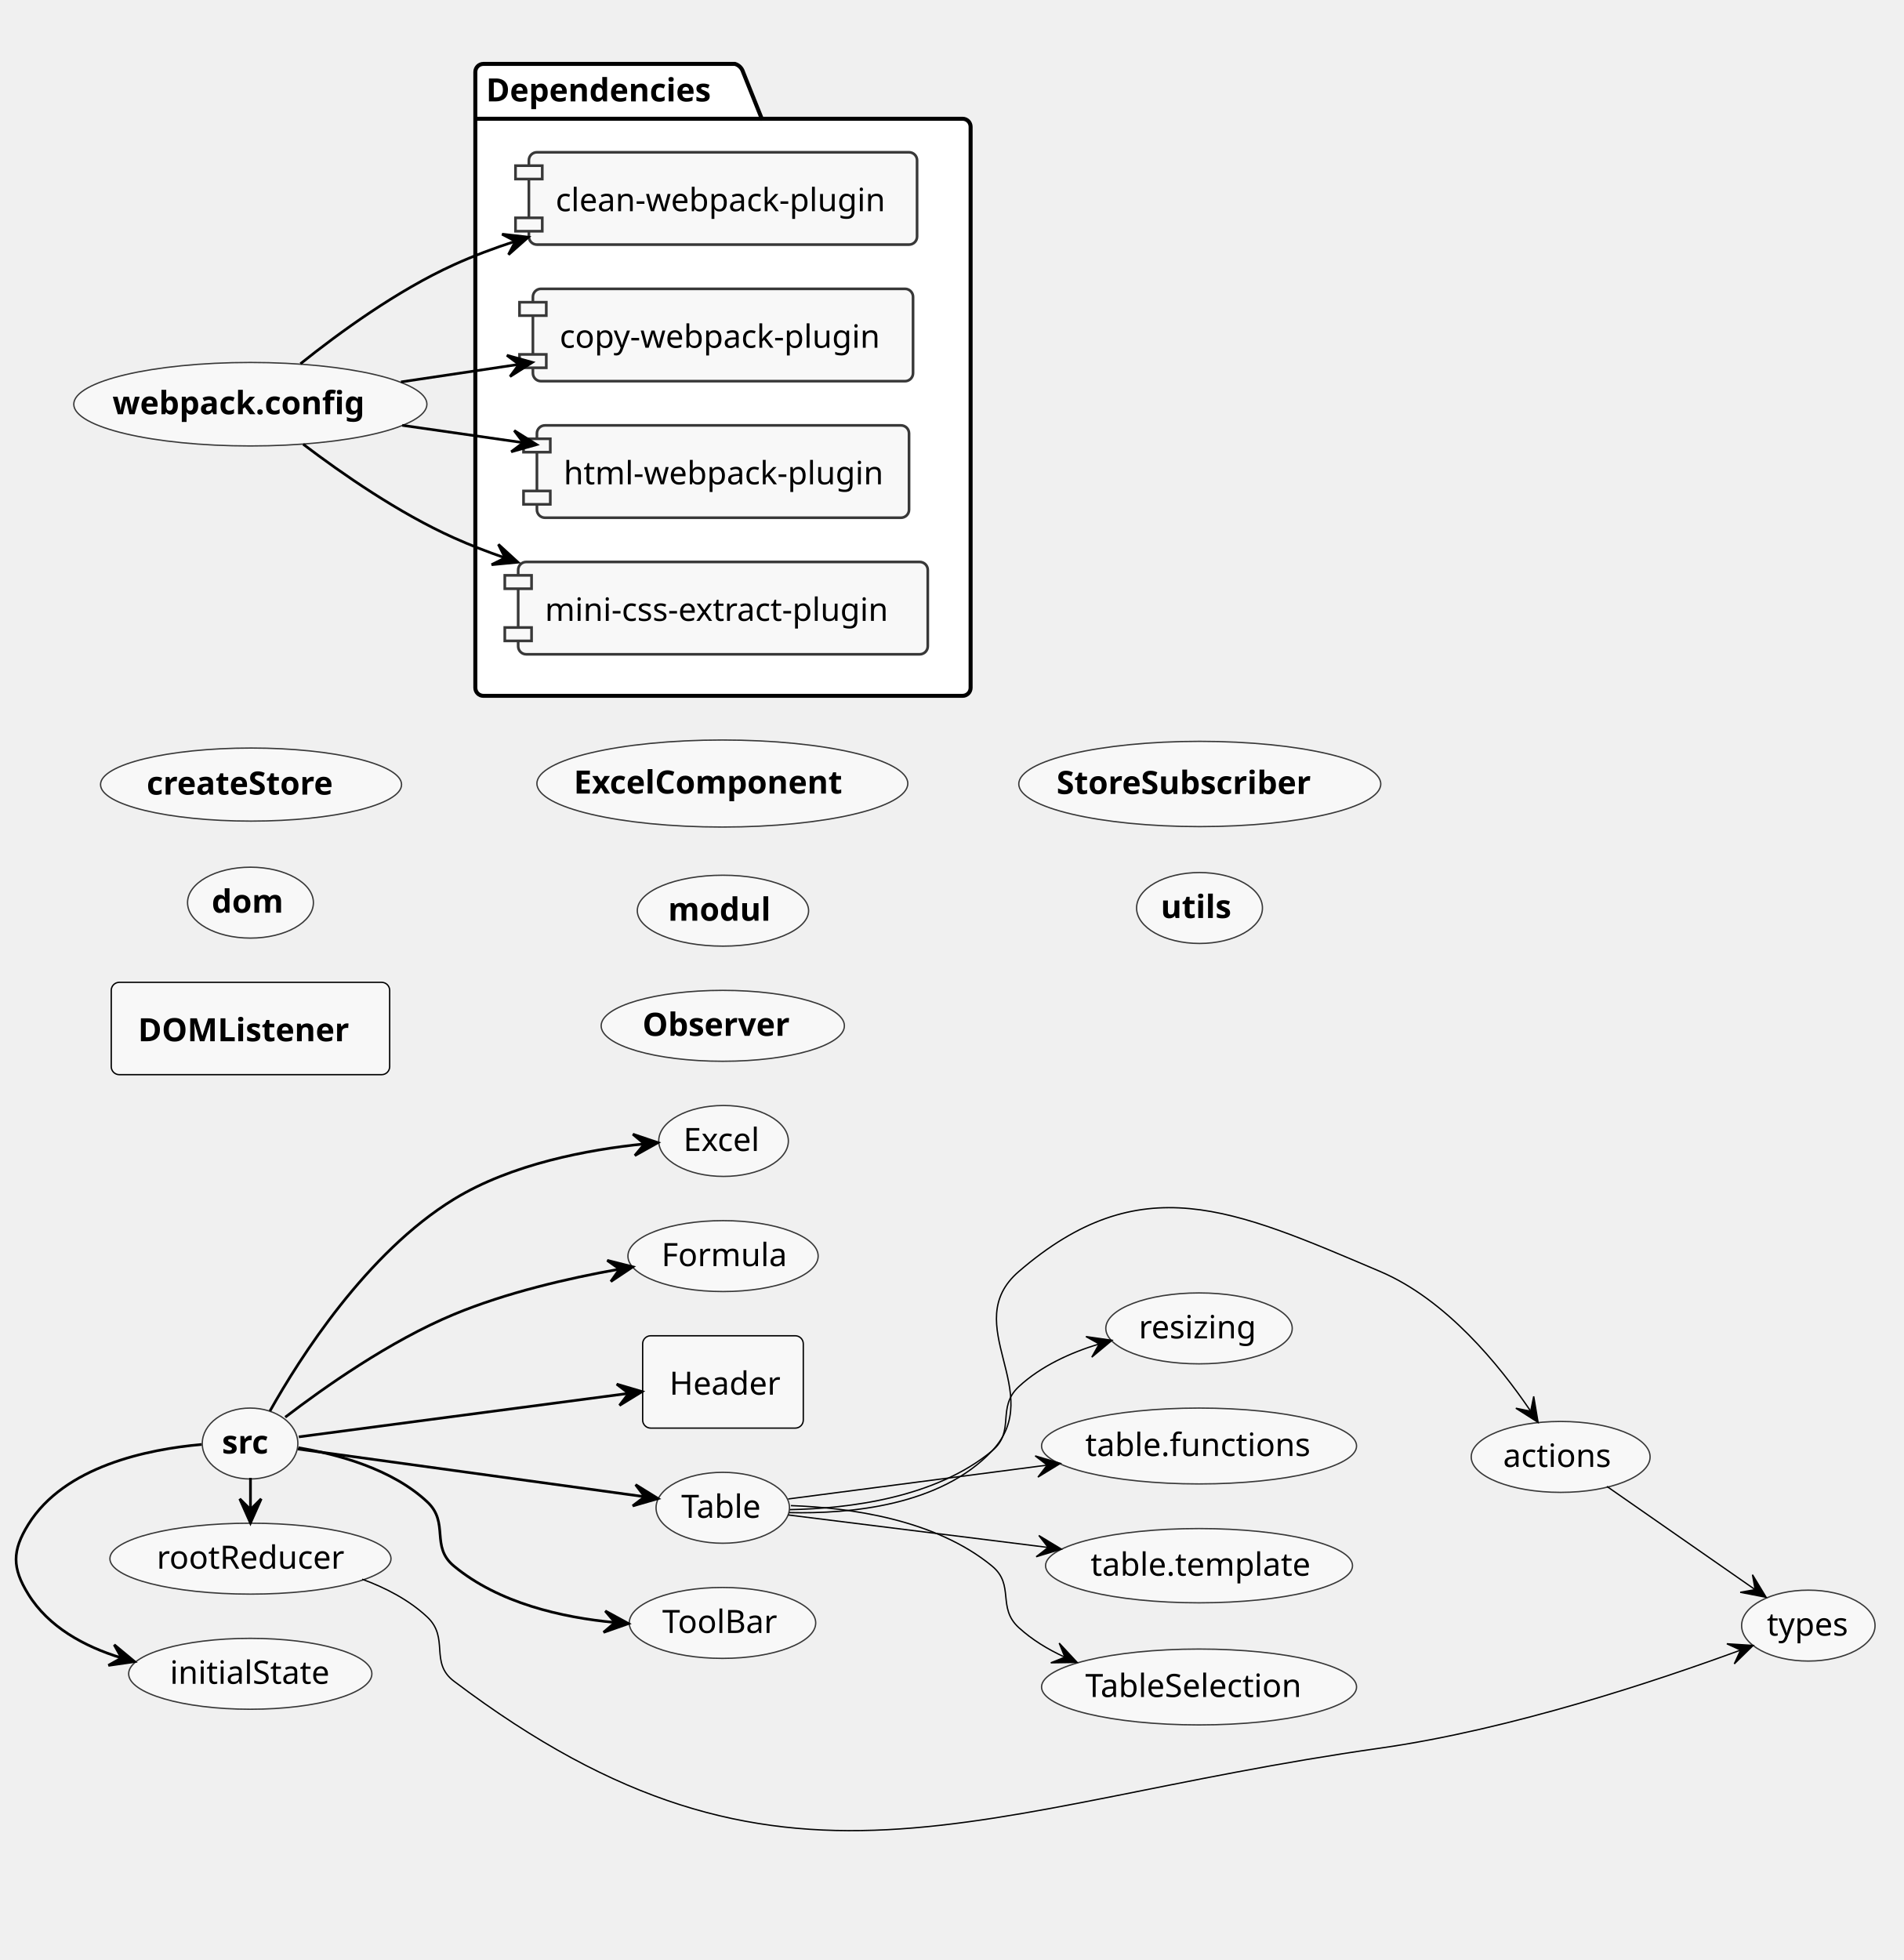
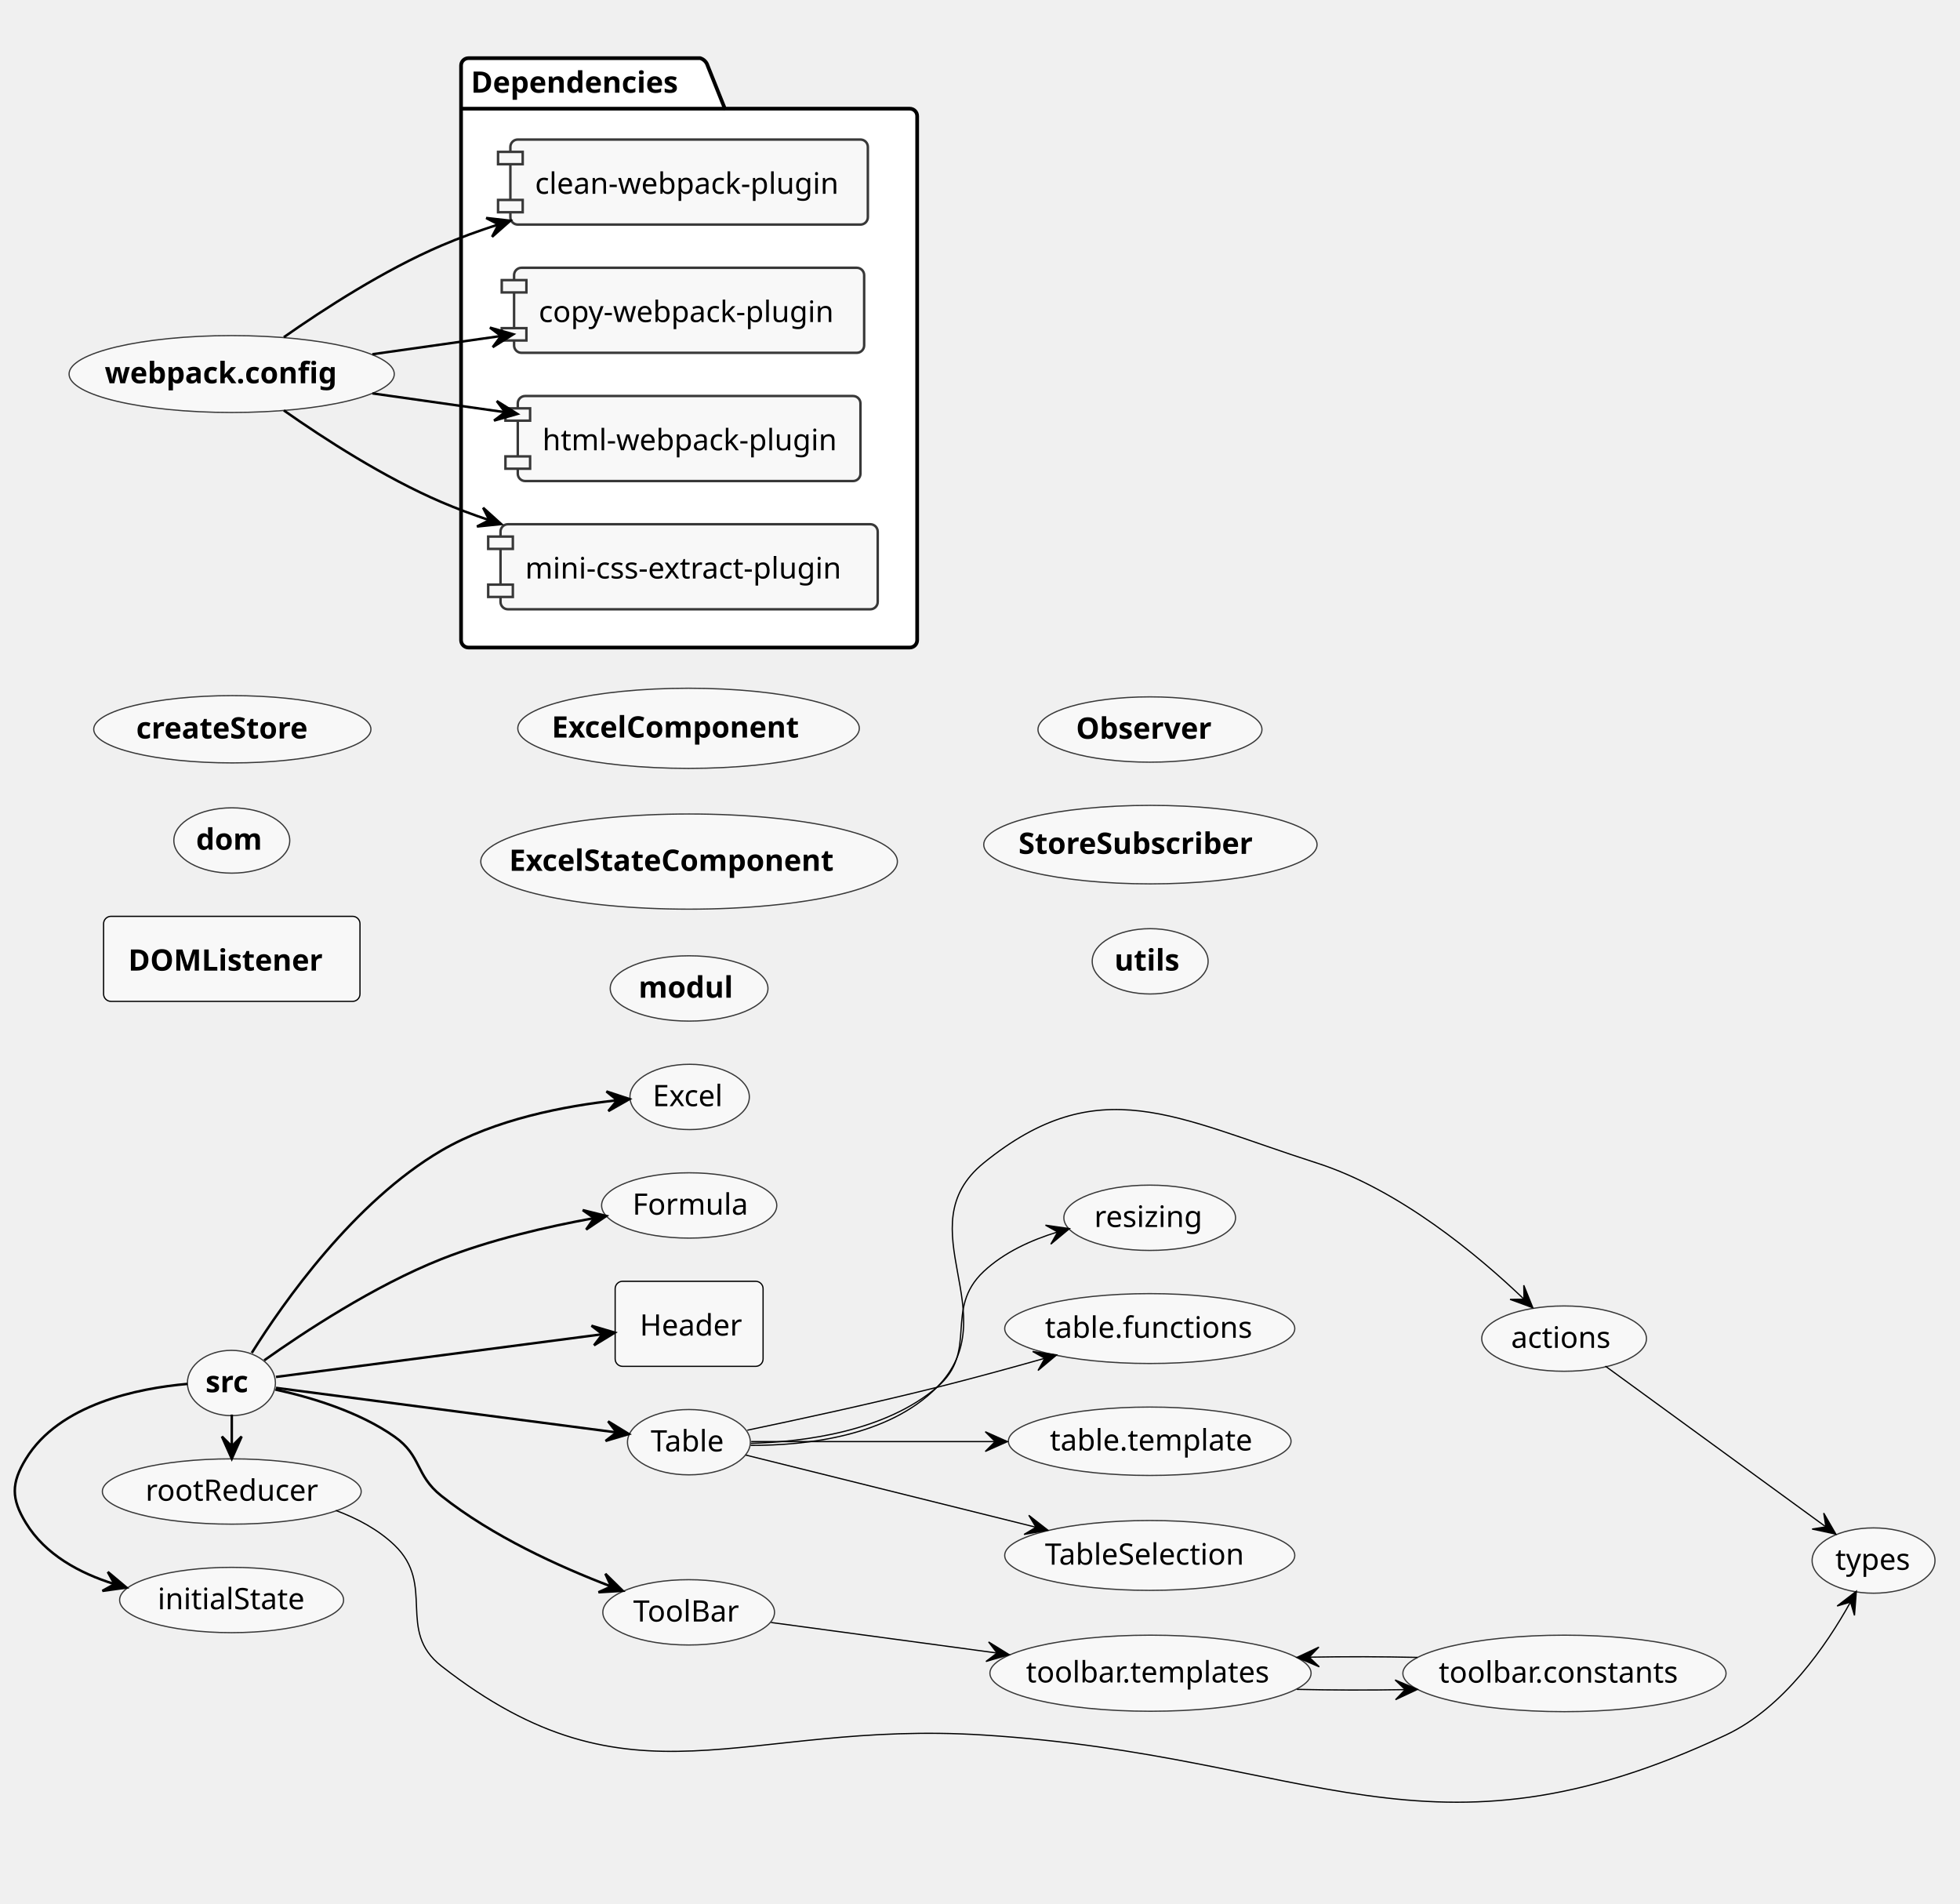
- <svg xmlns="http://www.w3.org/2000/svg" contentScriptType="application/ecmascript" contentStyleType="text/css" height="732px" preserveAspectRatio="none" style="width:711px;height:732px;" version="1.1" viewBox="0 0 711 732" width="711px" zoomAndPan="magnify">
+ <svg xmlns="http://www.w3.org/2000/svg" contentScriptType="application/ecmascript" contentStyleType="text/css" height="772px" preserveAspectRatio="none" style="width:795px;height:772px;" version="1.1" viewBox="0 0 795 772" width="795px" zoomAndPan="magnify">
  <defs />
  <g>
-     <path d="M180.556,23.87 L274.556,23.87 A4.5,4.5 0 0 1 277.556,26.87 L284.556,44.354 L359.556,44.354 A3,3 0 0 1 362.556,47.354 L362.556,256.87 A3,3 0 0 1 359.556,259.87 L180.556,259.87 A3,3 0 0 1 177.556,256.87 L177.556,26.87 A3,3 0 0 1 180.556,23.87 " fill="#FFFFFF" style="stroke: #000000; stroke-width: 1.5;" />
-     <line style="stroke: #000000; stroke-width: 1.5;" x1="177.556" x2="284.556" y1="44.354" y2="44.354" />
-     <text fill="#000000" font-family="Tahoma, sans-serif" font-size="12" font-weight="bold" lengthAdjust="spacingAndGlyphs" textLength="94" x="181.556" y="37.876">Dependencies</text>
-     <rect fill="#F8F8F8" height="34.484" rx="3" ry="3" style="stroke: #383838; stroke-width: 1.0;" width="145" x="197.556" y="56.87" />
-     <rect fill="#F8F8F8" height="5" style="stroke: #383838; stroke-width: 1.0;" width="10" x="192.556" y="61.87" />
-     <rect fill="#F8F8F8" height="5" style="stroke: #383838; stroke-width: 1.0;" width="10" x="192.556" y="81.354" />
-     <text fill="#000000" font-family="Tahoma, sans-serif" font-size="12" lengthAdjust="spacingAndGlyphs" textLength="125" x="207.556" y="78.876">clean-webpack-plugin</text>
-     <rect fill="#F8F8F8" height="34.484" rx="3" ry="3" style="stroke: #383838; stroke-width: 1.0;" width="142" x="199.056" y="107.87" />
-     <rect fill="#F8F8F8" height="5" style="stroke: #383838; stroke-width: 1.0;" width="10" x="194.056" y="112.87" />
-     <rect fill="#F8F8F8" height="5" style="stroke: #383838; stroke-width: 1.0;" width="10" x="194.056" y="132.354" />
-     <text fill="#000000" font-family="Tahoma, sans-serif" font-size="12" lengthAdjust="spacingAndGlyphs" textLength="122" x="209.056" y="129.876">copy-webpack-plugin</text>
-     <rect fill="#F8F8F8" height="34.484" rx="3" ry="3" style="stroke: #383838; stroke-width: 1.0;" width="139" x="200.556" y="158.87" />
-     <rect fill="#F8F8F8" height="5" style="stroke: #383838; stroke-width: 1.0;" width="10" x="195.556" y="163.87" />
-     <rect fill="#F8F8F8" height="5" style="stroke: #383838; stroke-width: 1.0;" width="10" x="195.556" y="183.354" />
-     <text fill="#000000" font-family="Tahoma, sans-serif" font-size="12" lengthAdjust="spacingAndGlyphs" textLength="119" x="210.556" y="180.876">html-webpack-plugin</text>
-     <rect fill="#F8F8F8" height="34.484" rx="3" ry="3" style="stroke: #383838; stroke-width: 1.0;" width="153" x="193.556" y="209.87" />
-     <rect fill="#F8F8F8" height="5" style="stroke: #383838; stroke-width: 1.0;" width="10" x="188.556" y="214.87" />
-     <rect fill="#F8F8F8" height="5" style="stroke: #383838; stroke-width: 1.0;" width="10" x="188.556" y="234.354" />
-     <text fill="#000000" font-family="Tahoma, sans-serif" font-size="12" lengthAdjust="spacingAndGlyphs" textLength="133" x="203.556" y="231.876">mini-css-extract-plugin</text>
-     <ellipse cx="582.962" cy="544.112" fill="#F8F8F8" rx="33.406" ry="13.242" style="stroke: #383838; stroke-width: 0.5;" />
-     <text fill="#000000" font-family="Tahoma, sans-serif" font-size="12" lengthAdjust="spacingAndGlyphs" textLength="43" x="561.462" y="547.854">actions</text>
-     <ellipse cx="93.775" cy="293.014" fill="#F8F8F8" rx="56.219" ry="13.644" style="stroke: #383838; stroke-width: 0.5;" />
-     <text fill="#000000" font-family="Tahoma, sans-serif" font-size="12" font-weight="bold" lengthAdjust="spacingAndGlyphs" textLength="78" x="54.775" y="296.756">createStore</text>
-     <ellipse cx="93.562" cy="337.112" fill="#F8F8F8" rx="23.506" ry="13.242" style="stroke: #383838; stroke-width: 0.5;" />
-     <text fill="#000000" font-family="Tahoma, sans-serif" font-size="12" font-weight="bold" lengthAdjust="spacingAndGlyphs" textLength="29" x="79.062" y="340.854">dom</text>
-     <rect fill="#F8F8F8" height="34.484" rx="3" ry="3" style="stroke: #000000; stroke-width: 0.5;" width="104" x="41.556" y="366.87" />
-     <text fill="#000000" font-family="Tahoma, sans-serif" font-size="12" font-weight="bold" lengthAdjust="spacingAndGlyphs" textLength="84" x="51.556" y="388.876">DOMListener</text>
-     <ellipse cx="270.269" cy="426.112" fill="#F8F8F8" rx="24.213" ry="13.242" style="stroke: #383838; stroke-width: 0.5;" />
-     <text fill="#000000" font-family="Tahoma, sans-serif" font-size="12" lengthAdjust="spacingAndGlyphs" textLength="30" x="255.269" y="429.854">Excel</text>
-     <ellipse cx="269.824" cy="292.624" fill="#F8F8F8" rx="69.268" ry="16.254" style="stroke: #383838; stroke-width: 0.5;" />
-     <text fill="#000000" font-family="Tahoma, sans-serif" font-size="12" font-weight="bold" lengthAdjust="spacingAndGlyphs" textLength="111" x="214.324" y="296.366">ExcelComponent</text>
-     <ellipse cx="270.083" cy="469.112" fill="#F8F8F8" rx="35.527" ry="13.242" style="stroke: #383838; stroke-width: 0.5;" />
-     <text fill="#000000" font-family="Tahoma, sans-serif" font-size="12" lengthAdjust="spacingAndGlyphs" textLength="46" x="247.083" y="472.854">Formula</text>
-     <rect fill="#F8F8F8" height="34.484" rx="3" ry="3" style="stroke: #000000; stroke-width: 0.5;" width="60" x="240.056" y="498.87" />
-     <text fill="#000000" font-family="Tahoma, sans-serif" font-size="12" lengthAdjust="spacingAndGlyphs" textLength="40" x="250.056" y="520.876">Header</text>
-     <ellipse cx="93.483" cy="625.112" fill="#F8F8F8" rx="45.426" ry="13.242" style="stroke: #383838; stroke-width: 0.5;" />
-     <text fill="#000000" font-family="Tahoma, sans-serif" font-size="12" lengthAdjust="spacingAndGlyphs" textLength="60" x="63.483" y="628.854">initialState</text>
-     <ellipse cx="270.047" cy="340.112" fill="#F8F8F8" rx="31.991" ry="13.242" style="stroke: #383838; stroke-width: 0.5;" />
-     <text fill="#000000" font-family="Tahoma, sans-serif" font-size="12" font-weight="bold" lengthAdjust="spacingAndGlyphs" textLength="41" x="249.547" y="343.854">modul</text>
-     <ellipse cx="269.982" cy="383.112" fill="#F8F8F8" rx="45.426" ry="13.242" style="stroke: #383838; stroke-width: 0.5;" />
-     <text fill="#000000" font-family="Tahoma, sans-serif" font-size="12" font-weight="bold" lengthAdjust="spacingAndGlyphs" textLength="60" x="239.982" y="386.854">Observer</text>
-     <ellipse cx="447.876" cy="496.112" fill="#F8F8F8" rx="34.82" ry="13.242" style="stroke: #383838; stroke-width: 0.5;" />
-     <text fill="#000000" font-family="Tahoma, sans-serif" font-size="12" lengthAdjust="spacingAndGlyphs" textLength="45" x="425.376" y="499.854">resizing</text>
-     <ellipse cx="93.554" cy="582.112" fill="#F8F8F8" rx="52.498" ry="13.242" style="stroke: #383838; stroke-width: 0.5;" />
-     <text fill="#000000" font-family="Tahoma, sans-serif" font-size="12" lengthAdjust="spacingAndGlyphs" textLength="70" x="58.554" y="585.854">rootReducer</text>
-     <ellipse cx="93.406" cy="539.112" fill="#F8F8F8" rx="17.849" ry="13.242" style="stroke: #383838; stroke-width: 0.5;" />
-     <text fill="#000000" font-family="Tahoma, sans-serif" font-size="12" font-weight="bold" lengthAdjust="spacingAndGlyphs" textLength="21" x="82.906" y="542.854">src</text>
-     <ellipse cx="448.159" cy="292.791" fill="#F8F8F8" rx="67.603" ry="15.921" style="stroke: #383838; stroke-width: 0.5;" />
-     <text fill="#000000" font-family="Tahoma, sans-serif" font-size="12" font-weight="bold" lengthAdjust="spacingAndGlyphs" textLength="107" x="394.659" y="296.533">StoreSubscriber</text>
-     <ellipse cx="269.976" cy="563.112" fill="#F8F8F8" rx="24.92" ry="13.242" style="stroke: #383838; stroke-width: 0.5;" />
-     <text fill="#000000" font-family="Tahoma, sans-serif" font-size="12" lengthAdjust="spacingAndGlyphs" textLength="31" x="254.476" y="566.854">Table</text>
-     <ellipse cx="447.89" cy="540.037" fill="#F8F8F8" rx="58.834" ry="14.167" style="stroke: #383838; stroke-width: 0.5;" />
-     <text fill="#000000" font-family="Tahoma, sans-serif" font-size="12" lengthAdjust="spacingAndGlyphs" textLength="85" x="405.39" y="543.779">table.functions</text>
-     <ellipse cx="447.884" cy="584.735" fill="#F8F8F8" rx="57.328" ry="13.866" style="stroke: #383838; stroke-width: 0.5;" />
-     <text fill="#000000" font-family="Tahoma, sans-serif" font-size="12" lengthAdjust="spacingAndGlyphs" textLength="81" x="407.384" y="588.477">table.template</text>
-     <ellipse cx="447.89" cy="630.037" fill="#F8F8F8" rx="58.834" ry="14.167" style="stroke: #383838; stroke-width: 0.5;" />
-     <text fill="#000000" font-family="Tahoma, sans-serif" font-size="12" lengthAdjust="spacingAndGlyphs" textLength="85" x="405.39" y="633.779">TableSelection</text>
-     <ellipse cx="269.876" cy="606.112" fill="#F8F8F8" rx="34.82" ry="13.242" style="stroke: #383838; stroke-width: 0.5;" />
-     <text fill="#000000" font-family="Tahoma, sans-serif" font-size="12" lengthAdjust="spacingAndGlyphs" textLength="45" x="247.376" y="609.854">ToolBar</text>
-     <ellipse cx="675.476" cy="607.112" fill="#F8F8F8" rx="24.92" ry="13.242" style="stroke: #383838; stroke-width: 0.5;" />
-     <text fill="#000000" font-family="Tahoma, sans-serif" font-size="12" lengthAdjust="spacingAndGlyphs" textLength="31" x="659.976" y="610.854">types</text>
-     <ellipse cx="448.062" cy="339.112" fill="#F8F8F8" rx="23.506" ry="13.242" style="stroke: #383838; stroke-width: 0.5;" />
-     <text fill="#000000" font-family="Tahoma, sans-serif" font-size="12" font-weight="bold" lengthAdjust="spacingAndGlyphs" textLength="29" x="433.562" y="342.854">utils</text>
-     <ellipse cx="93.513" cy="150.961" fill="#F8F8F8" rx="65.956" ry="15.591" style="stroke: #383838; stroke-width: 0.5;" />
-     <text fill="#000000" font-family="Tahoma, sans-serif" font-size="12" font-weight="bold" lengthAdjust="spacingAndGlyphs" textLength="103" x="42.013" y="154.703">webpack.config</text>
-     <path d="M600.236,555.133 C615.665,565.873 638.913,582.057 655.291,593.459 " fill="none" id="actions-&gt;types" style="stroke: #000000; stroke-width: 0.5;" />
-     <polygon fill="#000000" points="659.717,596.539,654.616,588.114,655.614,593.682,650.045,594.679,659.717,596.539" style="stroke: #000000; stroke-width: 0.5;" />
-     <path d="M135.28,589.789 C144.077,593.008 152.765,597.528 159.556,603.87 C168.002,611.756 160.336,620.904 169.556,627.87 C292.578,720.804 362.904,674.508 515.556,652.87 C564.439,645.941 619.324,627.593 650.138,616.275 " fill="none" id="rootReducer-&gt;types" style="stroke: #000000; stroke-width: 0.5;" />
-     <polygon fill="#000000" points="654.872,614.521,645.043,613.897,650.183,616.259,647.822,621.399,654.872,614.521" style="stroke: #000000; stroke-width: 0.5;" />
-     <path d="M100.85,526.959 C111.939,507.205 136.909,467.866 169.556,447.87 C191.114,434.666 219.605,429.348 240.574,427.226 " fill="none" id="&lt;b&gt;src&lt;/b&gt;-&gt;Excel" style="stroke: #000000; stroke-width: 1.0;" />
-     <polygon fill="#000000" points="245.734,426.753,236.406,423.593,240.755,427.21,237.137,431.559,245.734,426.753" style="stroke: #000000; stroke-width: 1.0;" />
-     <path d="M106.547,529.283 C120.766,518.387 145.569,500.827 169.556,490.87 C189.122,482.748 212.153,477.411 231.127,474.03 " fill="none" id="&lt;b&gt;src&lt;/b&gt;-&gt;Formula" style="stroke: #000000; stroke-width: 1.0;" />
-     <polygon fill="#000000" points="236.365,473.128,226.817,470.714,231.438,473.977,228.174,478.598,236.365,473.128" style="stroke: #000000; stroke-width: 1.0;" />
-     <path d="M111.606,536.623 C139.969,532.884 197.389,525.316 234.491,520.426 " fill="none" id="&lt;b&gt;src&lt;/b&gt;-&gt;_Header" style="stroke: #000000; stroke-width: 1.0;" />
-     <polygon fill="#000000" points="239.811,519.724,230.365,516.936,234.854,520.378,231.412,524.867,239.811,519.724" style="stroke: #000000; stroke-width: 1.0;" />
-     <path d="M75.323,539.458 C55.249,541.227 24.035,547.561 10.556,569.37 C4.481,579.2 4.481,585.54 10.556,595.37 C18.146,607.651 31.426,614.886 45.167,619.126 " fill="none" id="&lt;b&gt;src&lt;/b&gt;-&gt;initialState" style="stroke: #000000; stroke-width: 1.0;" />
-     <polygon fill="#000000" points="50.24,620.557,42.664,614.265,45.428,619.2,40.492,621.964,50.24,620.557" style="stroke: #000000; stroke-width: 1.0;" />
-     <path d="M93.556,551.95 C93.556,555.804 93.556,559.659 93.556,563.513 " fill="none" id="&lt;b&gt;src&lt;/b&gt;-&gt;rootReducer" style="stroke: #000000; stroke-width: 1.0;" />
-     <polygon fill="#000000" points="93.556,568.768,97.556,559.768,93.556,563.768,89.556,559.768,93.556,568.768" style="stroke: #000000; stroke-width: 1.0;" />
-     <path d="M111.288,541.171 C141.127,545.275 203.834,553.899 240.571,558.952 " fill="none" id="&lt;b&gt;src&lt;/b&gt;-&gt;Table" style="stroke: #000000; stroke-width: 1.0;" />
-     <polygon fill="#000000" points="245.795,559.671,237.424,554.482,240.842,558.99,236.334,562.407,245.795,559.671" style="stroke: #000000; stroke-width: 1.0;" />
-     <path d="M111.47,540.693 C125.888,543.072 146.321,548.511 159.556,560.87 C168.002,568.756 160.659,577.496 169.556,584.87 C186.223,598.682 209.749,604.081 229.741,605.957 " fill="none" id="&lt;b&gt;src&lt;/b&gt;-&gt;ToolBar" style="stroke: #000000; stroke-width: 1.0;" />
-     <polygon fill="#000000" points="234.741,606.361,226.093,601.649,229.757,605.958,225.448,609.623,234.741,606.361" style="stroke: #000000; stroke-width: 1.0;" />
-     <path d="M294.797,564.911 C317.588,565.456 351.31,562.304 370.556,541.87 C391.199,519.953 357.75,494.525 380.556,474.87 C426.006,435.7 460.338,451.398 515.556,474.87 C540.188,485.34 560.123,509.9 571.537,526.706 " fill="none" id="Table-&gt;actions" style="stroke: #000000; stroke-width: 0.5;" />
-     <polygon fill="#000000" points="574.528,531.222,572.896,521.509,571.768,527.053,566.225,525.925,574.528,531.222" style="stroke: #000000; stroke-width: 0.5;" />
-     <path d="M295.035,563.805 C317.041,563.397 349.35,559.444 370.556,541.87 C379.454,534.496 372.084,525.727 380.556,517.87 C388.83,510.197 399.842,505.196 410.521,501.938 " fill="none" id="Table-&gt;resizing" style="stroke: #000000; stroke-width: 0.5;" />
-     <polygon fill="#000000" points="415.393,500.561,405.644,499.163,410.582,501.922,407.822,506.86,415.393,500.561" style="stroke: #000000; stroke-width: 0.5;" />
-     <path d="M294.428,559.816 C318.925,556.614 358.314,551.467 390.942,547.203 " fill="none" id="Table-&gt;table.functions" style="stroke: #000000; stroke-width: 0.5;" />
-     <polygon fill="#000000" points="396.117,546.527,386.674,543.728,391.159,547.176,387.712,551.66,396.117,546.527" style="stroke: #000000; stroke-width: 0.5;" />
-     <path d="M294.428,565.791 C319.014,568.864 358.6,573.813 391.296,577.9 " fill="none" id="Table-&gt;table.template" style="stroke: #000000; stroke-width: 0.5;" />
-     <polygon fill="#000000" points="396.481,578.548,388.048,573.461,391.52,577.927,387.054,581.399,396.481,578.548" style="stroke: #000000; stroke-width: 0.5;" />
-     <path d="M295.416,562.299 C317.381,563.046 349.392,567.433 370.556,584.87 C379.159,591.958 372.326,600.353 380.556,607.87 C385.494,612.379 391.378,615.966 397.574,618.819 " fill="none" id="Table-&gt;TableSelection" style="stroke: #000000; stroke-width: 0.5;" />
-     <polygon fill="#000000" points="402.363,620.861,395.653,613.651,397.764,618.899,392.515,621.01,402.363,620.861" style="stroke: #000000; stroke-width: 0.5;" />
-     <path d="M112.234,135.853 C126.767,124.215 148.349,108.499 169.556,98.87 C176.809,95.577 184.564,92.672 192.424,90.119 " fill="none" id="&lt;b&gt;webpack.config&lt;/b&gt;-&gt;clean-webpack-plugin" style="stroke: #000000; stroke-width: 1.0;" />
-     <polygon fill="#000000" points="197.328,88.575,187.542,87.462,192.559,90.076,189.944,95.093,197.328,88.575" style="stroke: #000000; stroke-width: 1.0;" />
-     <path d="M149.769,142.643 C163.764,140.558 179.035,138.283 193.836,136.077 " fill="none" id="&lt;b&gt;webpack.config&lt;/b&gt;-&gt;copy-webpack-plugin" style="stroke: #000000; stroke-width: 1.0;" />
-     <polygon fill="#000000" points="198.835,135.333,189.344,132.704,193.89,136.07,190.523,140.616,198.835,135.333" style="stroke: #000000; stroke-width: 1.0;" />
-     <path d="M150.249,158.849 C164.587,160.903 180.239,163.145 195.337,165.308 " fill="none" id="&lt;b&gt;webpack.config&lt;/b&gt;-&gt;html-webpack-plugin" style="stroke: #000000; stroke-width: 1.0;" />
-     <polygon fill="#000000" points="200.434,166.038,192.092,160.803,195.484,165.329,190.958,168.722,200.434,166.038" style="stroke: #000000; stroke-width: 1.0;" />
-     <path d="M113.256,165.909 C127.836,176.977 148.997,191.644 169.556,200.87 C175.592,203.578 181.966,206.047 188.452,208.29 " fill="none" id="&lt;b&gt;webpack.config&lt;/b&gt;-&gt;mini-css-extract-plugin" style="stroke: #000000; stroke-width: 1.0;" />
-     <polygon fill="#000000" points="193.431,209.961,186.17,203.306,188.691,208.371,183.626,210.891,193.431,209.961" style="stroke: #000000; stroke-width: 1.0;" />
+     <path d="M190.014,23.588 L284.014,23.588 A4.5,4.5 0 0 1 287.014,26.588 L294.014,44.072 L369.014,44.072 A3,3 0 0 1 372.014,47.072 L372.014,259.588 A3,3 0 0 1 369.014,262.588 L190.014,262.588 A3,3 0 0 1 187.014,259.588 L187.014,26.588 A3,3 0 0 1 190.014,23.588 " fill="#FFFFFF" style="stroke: #000000; stroke-width: 1.5;" />
+     <line style="stroke: #000000; stroke-width: 1.5;" x1="187.014" x2="294.014" y1="44.072" y2="44.072" />
+     <text fill="#000000" font-family="Tahoma, sans-serif" font-size="12" font-weight="bold" lengthAdjust="spacingAndGlyphs" textLength="94" x="191.014" y="37.594">Dependencies</text>
+     <rect fill="#F8F8F8" height="34.484" rx="3" ry="3" style="stroke: #383838; stroke-width: 1.0;" width="145" x="207.014" y="56.588" />
+     <rect fill="#F8F8F8" height="5" style="stroke: #383838; stroke-width: 1.0;" width="10" x="202.014" y="61.588" />
+     <rect fill="#F8F8F8" height="5" style="stroke: #383838; stroke-width: 1.0;" width="10" x="202.014" y="81.072" />
+     <text fill="#000000" font-family="Tahoma, sans-serif" font-size="12" lengthAdjust="spacingAndGlyphs" textLength="125" x="217.014" y="78.594">clean-webpack-plugin</text>
+     <rect fill="#F8F8F8" height="34.484" rx="3" ry="3" style="stroke: #383838; stroke-width: 1.0;" width="142" x="208.514" y="108.588" />
+     <rect fill="#F8F8F8" height="5" style="stroke: #383838; stroke-width: 1.0;" width="10" x="203.514" y="113.588" />
+     <rect fill="#F8F8F8" height="5" style="stroke: #383838; stroke-width: 1.0;" width="10" x="203.514" y="133.072" />
+     <text fill="#000000" font-family="Tahoma, sans-serif" font-size="12" lengthAdjust="spacingAndGlyphs" textLength="122" x="218.514" y="130.594">copy-webpack-plugin</text>
+     <rect fill="#F8F8F8" height="34.484" rx="3" ry="3" style="stroke: #383838; stroke-width: 1.0;" width="139" x="210.014" y="160.588" />
+     <rect fill="#F8F8F8" height="5" style="stroke: #383838; stroke-width: 1.0;" width="10" x="205.014" y="165.588" />
+     <rect fill="#F8F8F8" height="5" style="stroke: #383838; stroke-width: 1.0;" width="10" x="205.014" y="185.072" />
+     <text fill="#000000" font-family="Tahoma, sans-serif" font-size="12" lengthAdjust="spacingAndGlyphs" textLength="119" x="220.014" y="182.594">html-webpack-plugin</text>
+     <rect fill="#F8F8F8" height="34.484" rx="3" ry="3" style="stroke: #383838; stroke-width: 1.0;" width="153" x="203.014" y="212.588" />
+     <rect fill="#F8F8F8" height="5" style="stroke: #383838; stroke-width: 1.0;" width="10" x="198.014" y="217.588" />
+     <rect fill="#F8F8F8" height="5" style="stroke: #383838; stroke-width: 1.0;" width="10" x="198.014" y="237.072" />
+     <text fill="#000000" font-family="Tahoma, sans-serif" font-size="12" lengthAdjust="spacingAndGlyphs" textLength="133" x="213.014" y="234.594">mini-css-extract-plugin</text>
+     <ellipse cx="634.42" cy="542.83" fill="#F8F8F8" rx="33.406" ry="13.242" style="stroke: #383838; stroke-width: 0.5;" />
+     <text fill="#000000" font-family="Tahoma, sans-serif" font-size="12" lengthAdjust="spacingAndGlyphs" textLength="43" x="612.92" y="546.572">actions</text>
+     <ellipse cx="94.233" cy="295.732" fill="#F8F8F8" rx="56.219" ry="13.644" style="stroke: #383838; stroke-width: 0.5;" />
+     <text fill="#000000" font-family="Tahoma, sans-serif" font-size="12" font-weight="bold" lengthAdjust="spacingAndGlyphs" textLength="78" x="55.233" y="299.474">createStore</text>
+     <ellipse cx="94.02" cy="340.83" fill="#F8F8F8" rx="23.506" ry="13.242" style="stroke: #383838; stroke-width: 0.5;" />
+     <text fill="#000000" font-family="Tahoma, sans-serif" font-size="12" font-weight="bold" lengthAdjust="spacingAndGlyphs" textLength="29" x="79.52" y="344.572">dom</text>
+     <rect fill="#F8F8F8" height="34.484" rx="3" ry="3" style="stroke: #000000; stroke-width: 0.5;" width="104" x="42.014" y="371.588" />
+     <text fill="#000000" font-family="Tahoma, sans-serif" font-size="12" font-weight="bold" lengthAdjust="spacingAndGlyphs" textLength="84" x="52.014" y="393.594">DOMListener</text>
+     <ellipse cx="279.727" cy="444.83" fill="#F8F8F8" rx="24.213" ry="13.242" style="stroke: #383838; stroke-width: 0.5;" />
+     <text fill="#000000" font-family="Tahoma, sans-serif" font-size="12" lengthAdjust="spacingAndGlyphs" textLength="30" x="264.727" y="448.572">Excel</text>
+     <ellipse cx="279.282" cy="295.342" fill="#F8F8F8" rx="69.268" ry="16.254" style="stroke: #383838; stroke-width: 0.5;" />
+     <text fill="#000000" font-family="Tahoma, sans-serif" font-size="12" font-weight="bold" lengthAdjust="spacingAndGlyphs" textLength="111" x="223.782" y="299.084">ExcelComponent</text>
+     <ellipse cx="279.502" cy="349.385" fill="#F8F8F8" rx="84.488" ry="19.297" style="stroke: #383838; stroke-width: 0.5;" />
+     <text fill="#000000" font-family="Tahoma, sans-serif" font-size="12" font-weight="bold" lengthAdjust="spacingAndGlyphs" textLength="146" x="206.502" y="353.128">ExcelStateComponent</text>
+     <ellipse cx="279.541" cy="488.83" fill="#F8F8F8" rx="35.527" ry="13.242" style="stroke: #383838; stroke-width: 0.5;" />
+     <text fill="#000000" font-family="Tahoma, sans-serif" font-size="12" lengthAdjust="spacingAndGlyphs" textLength="46" x="256.541" y="492.572">Formula</text>
+     <rect fill="#F8F8F8" height="34.484" rx="3" ry="3" style="stroke: #000000; stroke-width: 0.5;" width="60" x="249.514" y="519.588" />
+     <text fill="#000000" font-family="Tahoma, sans-serif" font-size="12" lengthAdjust="spacingAndGlyphs" textLength="40" x="259.514" y="541.594">Header</text>
+     <ellipse cx="93.941" cy="648.83" fill="#F8F8F8" rx="45.426" ry="13.242" style="stroke: #383838; stroke-width: 0.5;" />
+     <text fill="#000000" font-family="Tahoma, sans-serif" font-size="12" lengthAdjust="spacingAndGlyphs" textLength="60" x="63.941" y="652.572">initialState</text>
+     <ellipse cx="279.505" cy="400.83" fill="#F8F8F8" rx="31.991" ry="13.242" style="stroke: #383838; stroke-width: 0.5;" />
+     <text fill="#000000" font-family="Tahoma, sans-serif" font-size="12" font-weight="bold" lengthAdjust="spacingAndGlyphs" textLength="41" x="259.005" y="404.572">modul</text>
+     <ellipse cx="466.44" cy="295.83" fill="#F8F8F8" rx="45.426" ry="13.242" style="stroke: #383838; stroke-width: 0.5;" />
+     <text fill="#000000" font-family="Tahoma, sans-serif" font-size="12" font-weight="bold" lengthAdjust="spacingAndGlyphs" textLength="60" x="436.44" y="299.572">Observer</text>
+     <ellipse cx="466.334" cy="493.83" fill="#F8F8F8" rx="34.82" ry="13.242" style="stroke: #383838; stroke-width: 0.5;" />
+     <text fill="#000000" font-family="Tahoma, sans-serif" font-size="12" lengthAdjust="spacingAndGlyphs" textLength="45" x="443.834" y="497.572">resizing</text>
+     <ellipse cx="94.012" cy="604.83" fill="#F8F8F8" rx="52.498" ry="13.242" style="stroke: #383838; stroke-width: 0.5;" />
+     <text fill="#000000" font-family="Tahoma, sans-serif" font-size="12" lengthAdjust="spacingAndGlyphs" textLength="70" x="59.012" y="608.572">rootReducer</text>
+     <ellipse cx="93.864" cy="560.83" fill="#F8F8F8" rx="17.849" ry="13.242" style="stroke: #383838; stroke-width: 0.5;" />
+     <text fill="#000000" font-family="Tahoma, sans-serif" font-size="12" font-weight="bold" lengthAdjust="spacingAndGlyphs" textLength="21" x="83.364" y="564.572">src</text>
+     <ellipse cx="466.616" cy="342.509" fill="#F8F8F8" rx="67.603" ry="15.921" style="stroke: #383838; stroke-width: 0.5;" />
+     <text fill="#000000" font-family="Tahoma, sans-serif" font-size="12" font-weight="bold" lengthAdjust="spacingAndGlyphs" textLength="107" x="413.116" y="346.251">StoreSubscriber</text>
+     <ellipse cx="279.434" cy="584.83" fill="#F8F8F8" rx="24.92" ry="13.242" style="stroke: #383838; stroke-width: 0.5;" />
+     <text fill="#000000" font-family="Tahoma, sans-serif" font-size="12" lengthAdjust="spacingAndGlyphs" textLength="31" x="263.934" y="588.572">Table</text>
+     <ellipse cx="466.348" cy="538.755" fill="#F8F8F8" rx="58.834" ry="14.167" style="stroke: #383838; stroke-width: 0.5;" />
+     <text fill="#000000" font-family="Tahoma, sans-serif" font-size="12" lengthAdjust="spacingAndGlyphs" textLength="85" x="423.848" y="542.497">table.functions</text>
+     <ellipse cx="466.341" cy="584.453" fill="#F8F8F8" rx="57.328" ry="13.866" style="stroke: #383838; stroke-width: 0.5;" />
+     <text fill="#000000" font-family="Tahoma, sans-serif" font-size="12" lengthAdjust="spacingAndGlyphs" textLength="81" x="425.841" y="588.196">table.template</text>
+     <ellipse cx="466.348" cy="630.755" fill="#F8F8F8" rx="58.834" ry="14.167" style="stroke: #383838; stroke-width: 0.5;" />
+     <text fill="#000000" font-family="Tahoma, sans-serif" font-size="12" lengthAdjust="spacingAndGlyphs" textLength="85" x="423.848" y="634.497">TableSelection</text>
+     <ellipse cx="279.334" cy="653.83" fill="#F8F8F8" rx="34.82" ry="13.242" style="stroke: #383838; stroke-width: 0.5;" />
+     <text fill="#000000" font-family="Tahoma, sans-serif" font-size="12" lengthAdjust="spacingAndGlyphs" textLength="45" x="256.834" y="657.572">ToolBar</text>
+     <ellipse cx="634.562" cy="678.598" fill="#F8F8F8" rx="65.548" ry="15.51" style="stroke: #383838; stroke-width: 0.5;" />
+     <text fill="#000000" font-family="Tahoma, sans-serif" font-size="12" lengthAdjust="spacingAndGlyphs" textLength="102" x="583.562" y="682.34">toolbar.constants</text>
+     <ellipse cx="466.655" cy="678.516" fill="#F8F8F8" rx="65.141" ry="15.428" style="stroke: #383838; stroke-width: 0.5;" />
+     <text fill="#000000" font-family="Tahoma, sans-serif" font-size="12" lengthAdjust="spacingAndGlyphs" textLength="101" x="416.155" y="682.259">toolbar.templates</text>
+     <ellipse cx="759.934" cy="632.83" fill="#F8F8F8" rx="24.92" ry="13.242" style="stroke: #383838; stroke-width: 0.5;" />
+     <text fill="#000000" font-family="Tahoma, sans-serif" font-size="12" lengthAdjust="spacingAndGlyphs" textLength="31" x="744.434" y="636.572">types</text>
+     <ellipse cx="466.52" cy="389.83" fill="#F8F8F8" rx="23.506" ry="13.242" style="stroke: #383838; stroke-width: 0.5;" />
+     <text fill="#000000" font-family="Tahoma, sans-serif" font-size="12" font-weight="bold" lengthAdjust="spacingAndGlyphs" textLength="29" x="452.02" y="393.572">utils</text>
+     <ellipse cx="93.971" cy="151.679" fill="#F8F8F8" rx="65.956" ry="15.591" style="stroke: #383838; stroke-width: 0.5;" />
+     <text fill="#000000" font-family="Tahoma, sans-serif" font-size="12" font-weight="bold" lengthAdjust="spacingAndGlyphs" textLength="103" x="42.471" y="155.421">webpack.config</text>
+     <path d="M651.156,553.987 C673.886,570.552 715.983,601.229 740.319,618.964 " fill="none" id="actions-&gt;types" style="stroke: #000000; stroke-width: 0.5;" />
+     <polygon fill="#000000" points="744.647,622.118,739.728,613.586,740.606,619.174,735.017,620.052,744.647,622.118" style="stroke: #000000; stroke-width: 0.5;" />
+     <path d="M136.191,612.51 C144.867,615.727 153.388,620.244 160.014,626.588 C176.886,642.741 160.616,661.198 179.014,675.588 C256.655,736.312 300.645,697.354 399.014,703.588 C532.524,712.05 578.906,760.415 700.014,703.588 C723.488,692.574 740.857,667.123 750.461,649.883 " fill="none" id="rootReducer-&gt;types" style="stroke: #000000; stroke-width: 0.5;" />
+     <polygon fill="#000000" points="752.963,645.257,745.164,651.271,750.585,649.655,752.201,655.076,752.963,645.257" style="stroke: #000000; stroke-width: 0.5;" />
+     <path d="M102.13,548.614 C114.848,528.325 143.504,487.373 179.014,466.588 C200.831,453.818 229.293,448.45 250.184,446.199 " fill="none" id="&lt;b&gt;src&lt;/b&gt;-&gt;Excel" style="stroke: #000000; stroke-width: 1.0;" />
+     <polygon fill="#000000" points="255.323,445.691,245.972,442.598,250.347,446.184,246.761,450.559,255.323,445.691" style="stroke: #000000; stroke-width: 1.0;" />
+     <path d="M107.171,551.64 C122.954,540.436 151.719,521.404 179.014,510.588 C198.709,502.785 221.748,497.468 240.695,494.019 " fill="none" id="&lt;b&gt;src&lt;/b&gt;-&gt;Formula" style="stroke: #000000; stroke-width: 1.0;" />
+     <polygon fill="#000000" points="245.924,493.095,236.365,490.722,241,493.965,237.757,498.6,245.924,493.095" style="stroke: #000000; stroke-width: 1.0;" />
+     <path d="M111.949,558.373 C141.923,554.453 204.86,546.222 244.21,541.075 " fill="none" id="&lt;b&gt;src&lt;/b&gt;-&gt;_Header" style="stroke: #000000; stroke-width: 1.0;" />
+     <polygon fill="#000000" points="249.362,540.401,239.919,537.602,244.404,541.049,240.957,545.534,249.362,540.401" style="stroke: #000000; stroke-width: 1.0;" />
+     <path d="M75.995,561.198 C55.778,562.992 24.046,569.413 10.514,591.588 C4.495,601.452 4.495,607.724 10.514,617.588 C18.33,630.396 32.217,637.949 46.45,642.389 " fill="none" id="&lt;b&gt;src&lt;/b&gt;-&gt;initialState" style="stroke: #000000; stroke-width: 1.0;" />
+     <polygon fill="#000000" points="51.281,643.779,43.738,637.447,46.476,642.397,41.526,645.135,51.281,643.779" style="stroke: #000000; stroke-width: 1.0;" />
+     <path d="M94.014,573.64 C94.014,577.925 94.014,582.21 94.014,586.495 " fill="none" id="&lt;b&gt;src&lt;/b&gt;-&gt;rootReducer" style="stroke: #000000; stroke-width: 1.0;" />
+     <polygon fill="#000000" points="94.014,591.526,98.014,582.526,94.014,586.526,90.014,582.526,94.014,591.526" style="stroke: #000000; stroke-width: 1.0;" />
+     <path d="M111.949,562.803 C143.451,566.923 211.364,575.806 250.038,580.864 " fill="none" id="&lt;b&gt;src&lt;/b&gt;-&gt;Table" style="stroke: #000000; stroke-width: 1.0;" />
+     <polygon fill="#000000" points="255.064,581.521,246.659,576.387,250.106,580.872,245.621,584.32,255.064,581.521" style="stroke: #000000; stroke-width: 1.0;" />
+     <path d="M111.704,563.487 C125.6,566.512 145.406,572.296 160.014,582.588 C171.136,590.424 168.361,598.127 179.014,606.588 C199.65,622.979 226.937,635.352 247.715,643.278 " fill="none" id="&lt;b&gt;src&lt;/b&gt;-&gt;ToolBar" style="stroke: #000000; stroke-width: 1.0;" />
+     <polygon fill="#000000" points="252.58,645.098,245.552,638.199,247.897,643.347,242.749,645.692,252.58,645.098" style="stroke: #000000; stroke-width: 1.0;" />
+     <path d="M304.456,586.125 C327.069,586.19 360.366,582.47 380.014,562.588 C409.057,533.202 366.952,497.648 399.014,471.588 C445.575,433.745 476.872,453.291 534.014,471.588 C567.647,482.358 599.6,509.128 617.844,526.546 " fill="none" id="Table-&gt;actions" style="stroke: #000000; stroke-width: 0.5;" />
+     <polygon fill="#000000" points="621.743,530.326,618.065,521.19,618.153,526.846,612.497,526.934,621.743,530.326" style="stroke: #000000; stroke-width: 0.5;" />
+     <path d="M304.555,585.299 C326.605,584.683 358.943,580.413 380.014,562.588 C397.216,548.037 382.576,530.997 399.014,515.588 C407.247,507.872 418.248,502.859 428.929,499.603 " fill="none" id="Table-&gt;resizing" style="stroke: #000000; stroke-width: 0.5;" />
+     <polygon fill="#000000" points="433.803,498.228,424.055,496.822,428.991,499.585,426.227,504.521,433.803,498.228" style="stroke: #000000; stroke-width: 0.5;" />
+     <path d="M303.124,579.967 C323.346,575.743 353.759,569.17 380.014,562.588 C394.266,559.016 409.755,554.777 423.585,550.863 " fill="none" id="Table-&gt;table.functions" style="stroke: #000000; stroke-width: 0.5;" />
+     <polygon fill="#000000" points="428.6,549.438,418.849,548.052,423.791,550.805,421.037,555.747,428.6,549.438" style="stroke: #000000; stroke-width: 0.5;" />
+     <path d="M304.7,584.588 C329.615,584.588 369.472,584.588 403.271,584.588 " fill="none" id="Table-&gt;table.template" style="stroke: #000000; stroke-width: 0.5;" />
+     <polygon fill="#000000" points="408.641,584.588,399.641,580.588,403.641,584.588,399.641,588.588,408.641,584.588" style="stroke: #000000; stroke-width: 0.5;" />
+     <path d="M302.463,590.046 C331.317,597.22 382.72,610.002 420.115,619.3 " fill="none" id="Table-&gt;TableSelection" style="stroke: #000000; stroke-width: 0.5;" />
+     <polygon fill="#000000" points="425.064,620.53,417.296,614.476,420.212,619.323,415.365,622.239,425.064,620.53" style="stroke: #000000; stroke-width: 0.5;" />
+     <path d="M312.739,657.943 C337.889,661.342 373.57,666.163 404.124,670.292 " fill="none" id="ToolBar-&gt;toolbar.templates" style="stroke: #000000; stroke-width: 0.5;" />
+     <polygon fill="#000000" points="409.373,671.002,400.99,665.832,404.418,670.332,399.918,673.76,409.373,671.002" style="stroke: #000000; stroke-width: 0.5;" />
+     <path d="M574.958,672.106 C560.824,671.788 545.651,671.754 531.29,672.002 " fill="none" id="toolbar.constants-&gt;toolbar.templates" style="stroke: #000000; stroke-width: 0.5;" />
+     <polygon fill="#000000" points="526.04,672.106,535.118,675.925,531.039,672.006,534.958,667.927,526.04,672.106" style="stroke: #000000; stroke-width: 0.5;" />
+     <path d="M526.04,685.07 C540.173,685.388 555.345,685.423 569.707,685.175 " fill="none" id="toolbar.templates-&gt;toolbar.constants" style="stroke: #000000; stroke-width: 0.5;" />
+     <polygon fill="#000000" points="574.958,685.071,565.88,681.252,569.959,685.171,566.04,689.25,574.958,685.071" style="stroke: #000000; stroke-width: 0.5;" />
+     <path d="M115.128,136.737 C131.584,125.193 155.841,109.521 179.014,99.588 C186.353,96.443 194.164,93.603 202.058,91.058 " fill="none" id="&lt;b&gt;webpack.config&lt;/b&gt;-&gt;clean-webpack-plugin" style="stroke: #000000; stroke-width: 1.0;" />
+     <polygon fill="#000000" points="206.98,89.511,197.195,88.392,202.21,91.01,199.593,96.025,206.98,89.511" style="stroke: #000000; stroke-width: 1.0;" />
+     <path d="M151.068,143.646 C167.401,141.332 185.523,138.764 202.854,136.309 " fill="none" id="&lt;b&gt;webpack.config&lt;/b&gt;-&gt;copy-webpack-plugin" style="stroke: #000000; stroke-width: 1.0;" />
+     <polygon fill="#000000" points="208.204,135.551,198.732,132.853,203.253,136.252,199.854,140.774,208.204,135.551" style="stroke: #000000; stroke-width: 1.0;" />
+     <path d="M151.068,159.53 C168.023,161.933 186.906,164.608 204.832,167.148 " fill="none" id="&lt;b&gt;webpack.config&lt;/b&gt;-&gt;html-webpack-plugin" style="stroke: #000000; stroke-width: 1.0;" />
+     <polygon fill="#000000" points="209.86,167.861,201.512,162.636,204.91,167.158,200.387,170.556,209.86,167.861" style="stroke: #000000; stroke-width: 1.0;" />
+     <path d="M115.128,166.439 C131.584,177.984 155.841,193.655 179.014,203.588 C185.161,206.223 191.638,208.643 198.218,210.855 " fill="none" id="&lt;b&gt;webpack.config&lt;/b&gt;-&gt;mini-css-extract-plugin" style="stroke: #000000; stroke-width: 1.0;" />
+     <polygon fill="#000000" points="203.267,212.506,195.957,205.906,198.515,210.952,193.469,213.51,203.267,212.506" style="stroke: #000000; stroke-width: 1.0;" />
  </g>
</svg>
